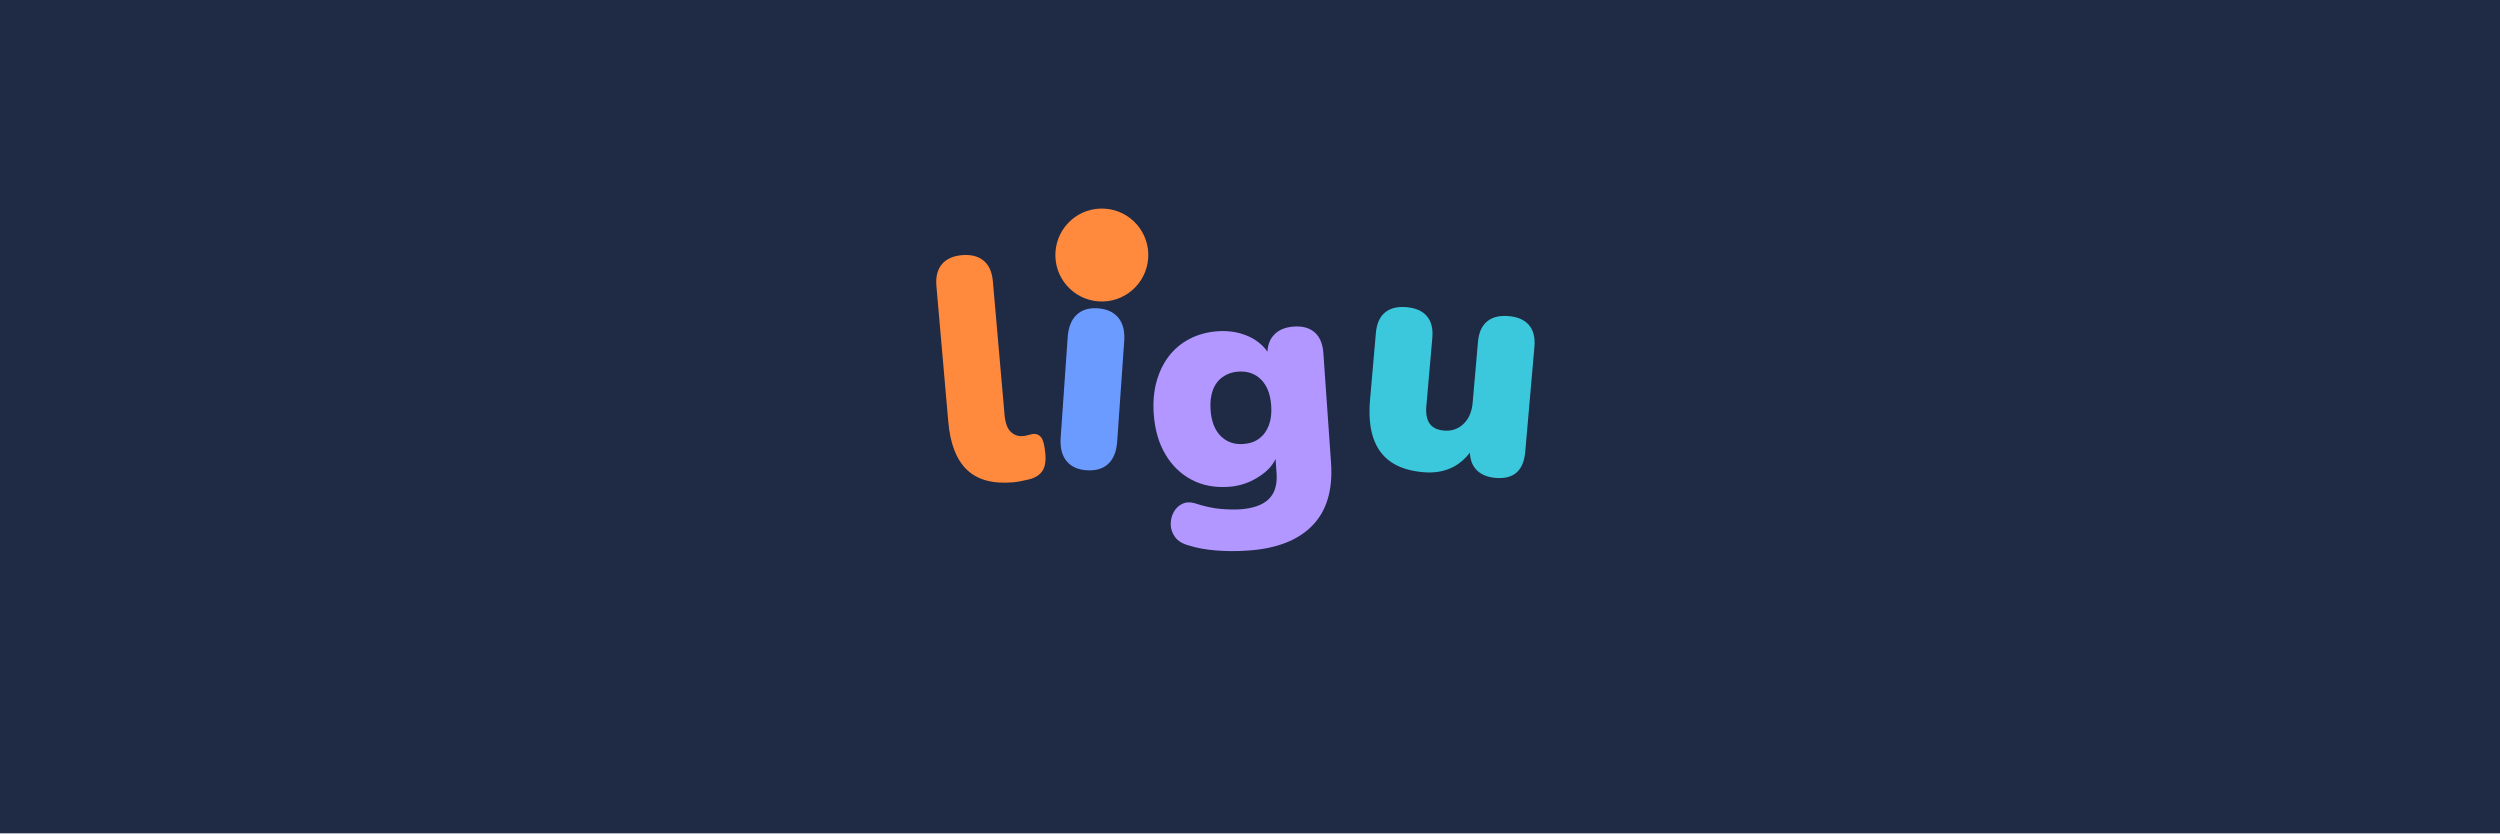
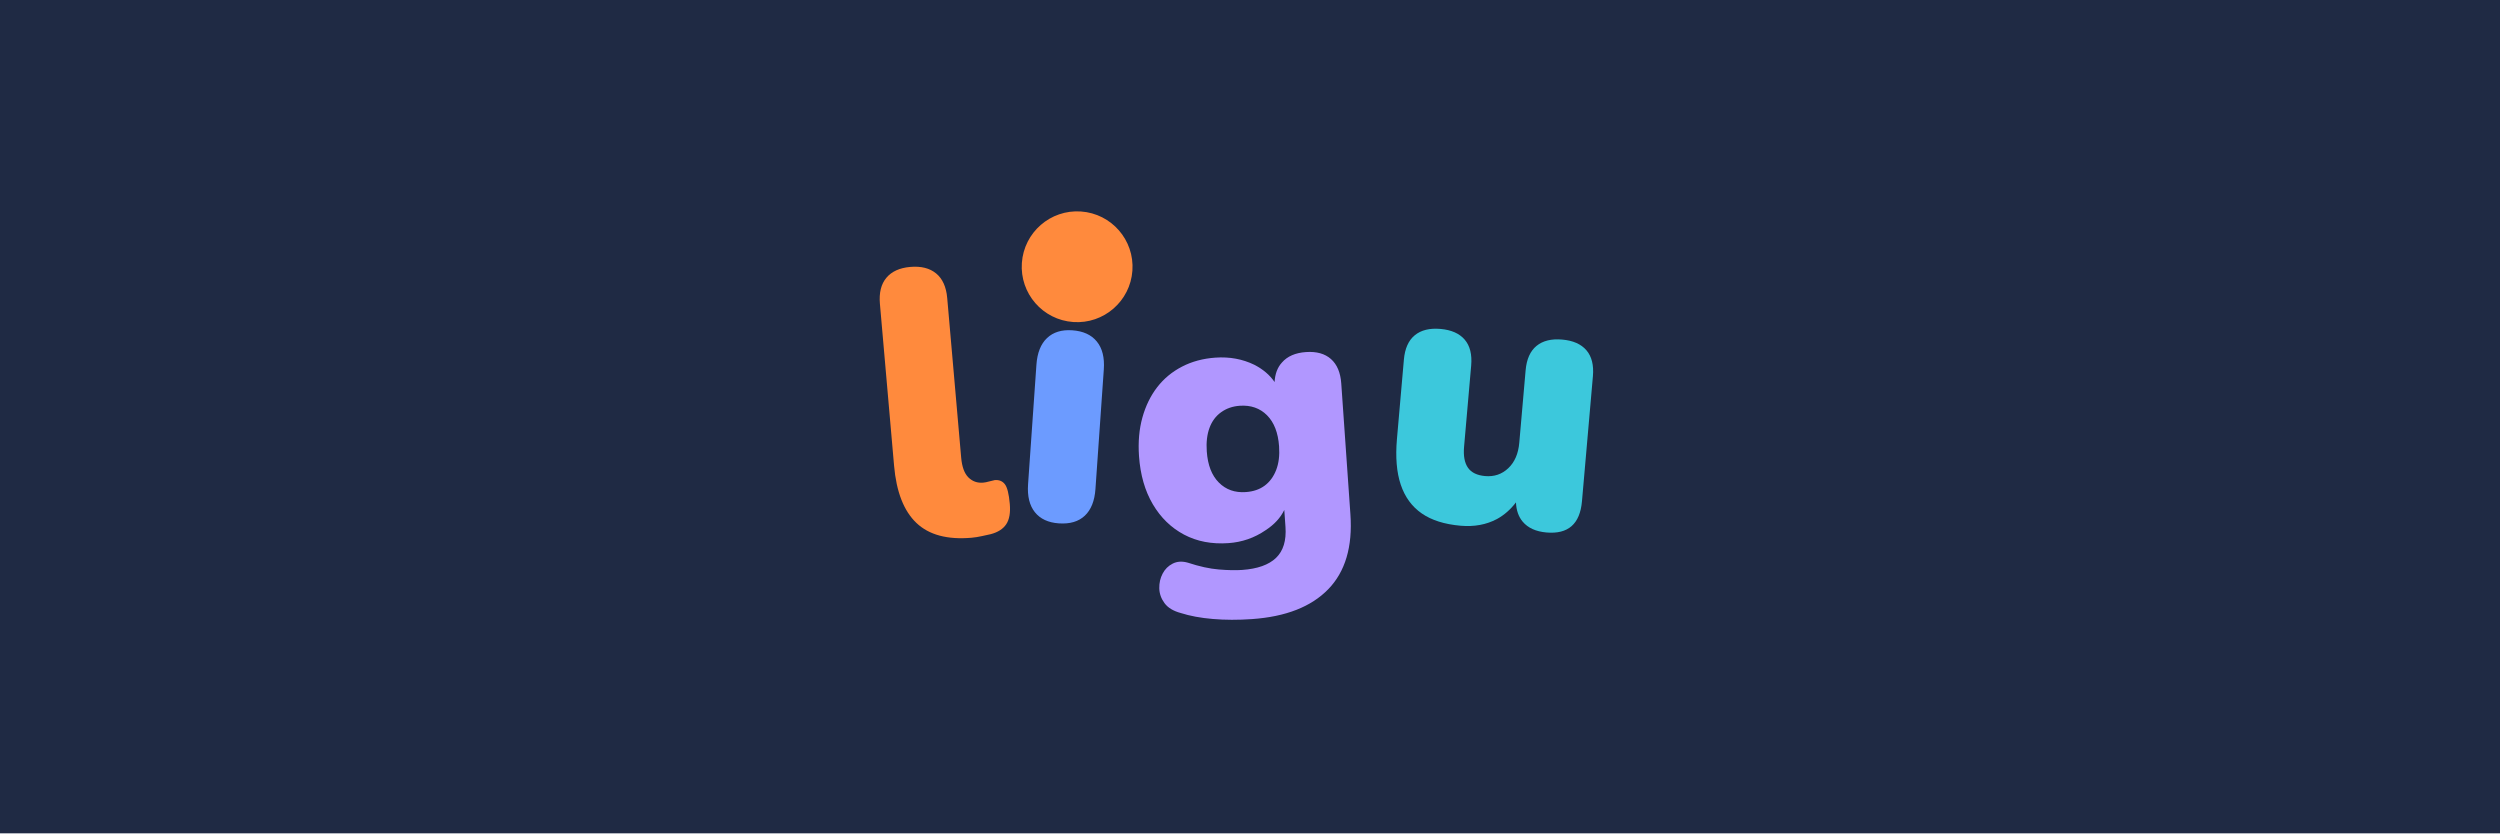
<svg xmlns="http://www.w3.org/2000/svg" width="1200" height="400" viewBox="0 0 1200 400">
  <rect x="0" y="0" width="1200" height="400" rx="0" fill="#1F2A44" />
-   <g transform="translate(445.08,230.56) scale(1.5278)">
+   <g transform="translate(417.11,256.99) scale(1.8216)">
    <g transform="translate(0,0) rotate(-5,19.95,-35.15)">
      <path d="M23.9 1.1Q14.3 1.1 9.75 -4.05Q5.2 -9.2 5.2 -19.6V-62.4Q5.2 -66.8 7.5 -69.1Q9.8 -71.4 14 -71.4Q18.3 -71.4 20.65 -69.1Q23 -66.8 23 -62.4V-20.2Q23 -16.5 24.45 -14.8Q25.9 -13.1 28.2 -13.1Q28.9 -13.1 29.65 -13.25Q30.4 -13.4 31.3 -13.5Q33 -13.5 33.85 -12.2Q34.7 -10.9 34.7 -6.9Q34.7 -3.4 33.3 -1.65Q31.9 0.1 29 0.6Q28.2 0.7 26.7 0.9Q25.2 1.1 23.9 1.1Z" fill="#FF8A3D" />
    </g>
    <g transform="translate(37.8,-4) rotate(4,14.1,-24.6)">
      <path d="M14 0.9Q9.8 0.9 7.5 -1.6Q5.2 -4.1 5.2 -8.8V-40.4Q5.2 -45.1 7.5 -47.6Q9.8 -50.1 14 -50.1Q18.3 -50.1 20.65 -47.6Q23 -45.1 23 -40.4V-8.8Q23 -4.1 20.7 -1.6Q18.4 0.9 14 0.9Z" fill="#6C9BFF" />
      <circle cx="14.1" cy="-66.89" r="14.6" fill="#FF8A3D" />
    </g>
    <g transform="translate(68.9,3) rotate(-4,30.15,-15.6)">
      <path d="M29.6 19.1Q24.1 19.1 19.3 18.35Q14.5 17.6 11 16.2Q8.1 15.2 6.9 13.3Q5.7 11.4 5.8 9.3Q5.9 7.2 6.95 5.5Q8 3.8 9.8 3.05Q11.6 2.3 13.8 3.1Q18.2 4.9 21.8 5.45Q25.4 6 27.9 6Q34 6 37.05 3.45Q40.1 0.9 40.1 -4.5V-9Q38.4 -6 34.8 -4Q30.2 -1.3 24.8 -1.3Q18.2 -1.3 13.3 -4.35Q8.4 -7.4 5.65 -12.9Q2.9 -18.4 2.9 -25.8Q2.9 -31.4 4.5 -35.9Q6.1 -40.4 8.95 -43.6Q11.8 -46.8 15.85 -48.55Q19.9 -50.3 24.8 -50.3Q30.4 -50.3 34.9 -47.7Q38.2 -45.7 39.9 -42.8Q40.3 -46 42.2 -47.8Q44.5 -50.1 48.7 -50.1Q52.9 -50.1 55.15 -47.8Q57.4 -45.5 57.4 -41.2V-6.6Q57.4 6.2 50.2 12.65Q43 19.1 29.6 19.1ZM30.3 -14.4Q33.3 -14.4 35.4 -15.75Q37.5 -17.1 38.7 -19.65Q39.9 -22.2 39.9 -25.8Q39.9 -31.2 37.3 -34.2Q34.7 -37.2 30.3 -37.2Q27.5 -37.2 25.3 -35.85Q23.1 -34.5 21.95 -31.95Q20.8 -29.4 20.8 -25.8Q20.8 -20.4 23.4 -17.4Q26 -14.4 30.3 -14.4Z" fill="#B197FF" />
    </g>
    <g transform="translate(134.5,-3) rotate(5,29.9,-24.5)">
      <path d="M23.6 1.1Q17.2 1.1 13.1 -1.25Q9 -3.6 6.95 -8.3Q4.9 -13 4.9 -20.2V-41.2Q4.9 -45.6 7.2 -47.85Q9.5 -50.1 13.8 -50.1Q18.1 -50.1 20.4 -47.85Q22.7 -45.6 22.7 -41.2V-19.7Q22.7 -16.1 24.2 -14.3Q25.7 -12.5 28.9 -12.5Q32.5 -12.5 34.8 -15.1Q37.1 -17.7 37.1 -22V-41.2Q37.1 -45.6 39.4 -47.85Q41.7 -50.1 46 -50.1Q50.3 -50.1 52.6 -47.85Q54.9 -45.6 54.9 -41.2V-8.1Q54.9 0.9 46.3 0.9Q42.1 0.9 39.8 -1.4Q38 -3.2 37.6 -6.3Q35.7 -3.3 33 -1.5Q29 1.1 23.6 1.1Z" fill="#3CC8DC" />
    </g>
  </g>
</svg>
